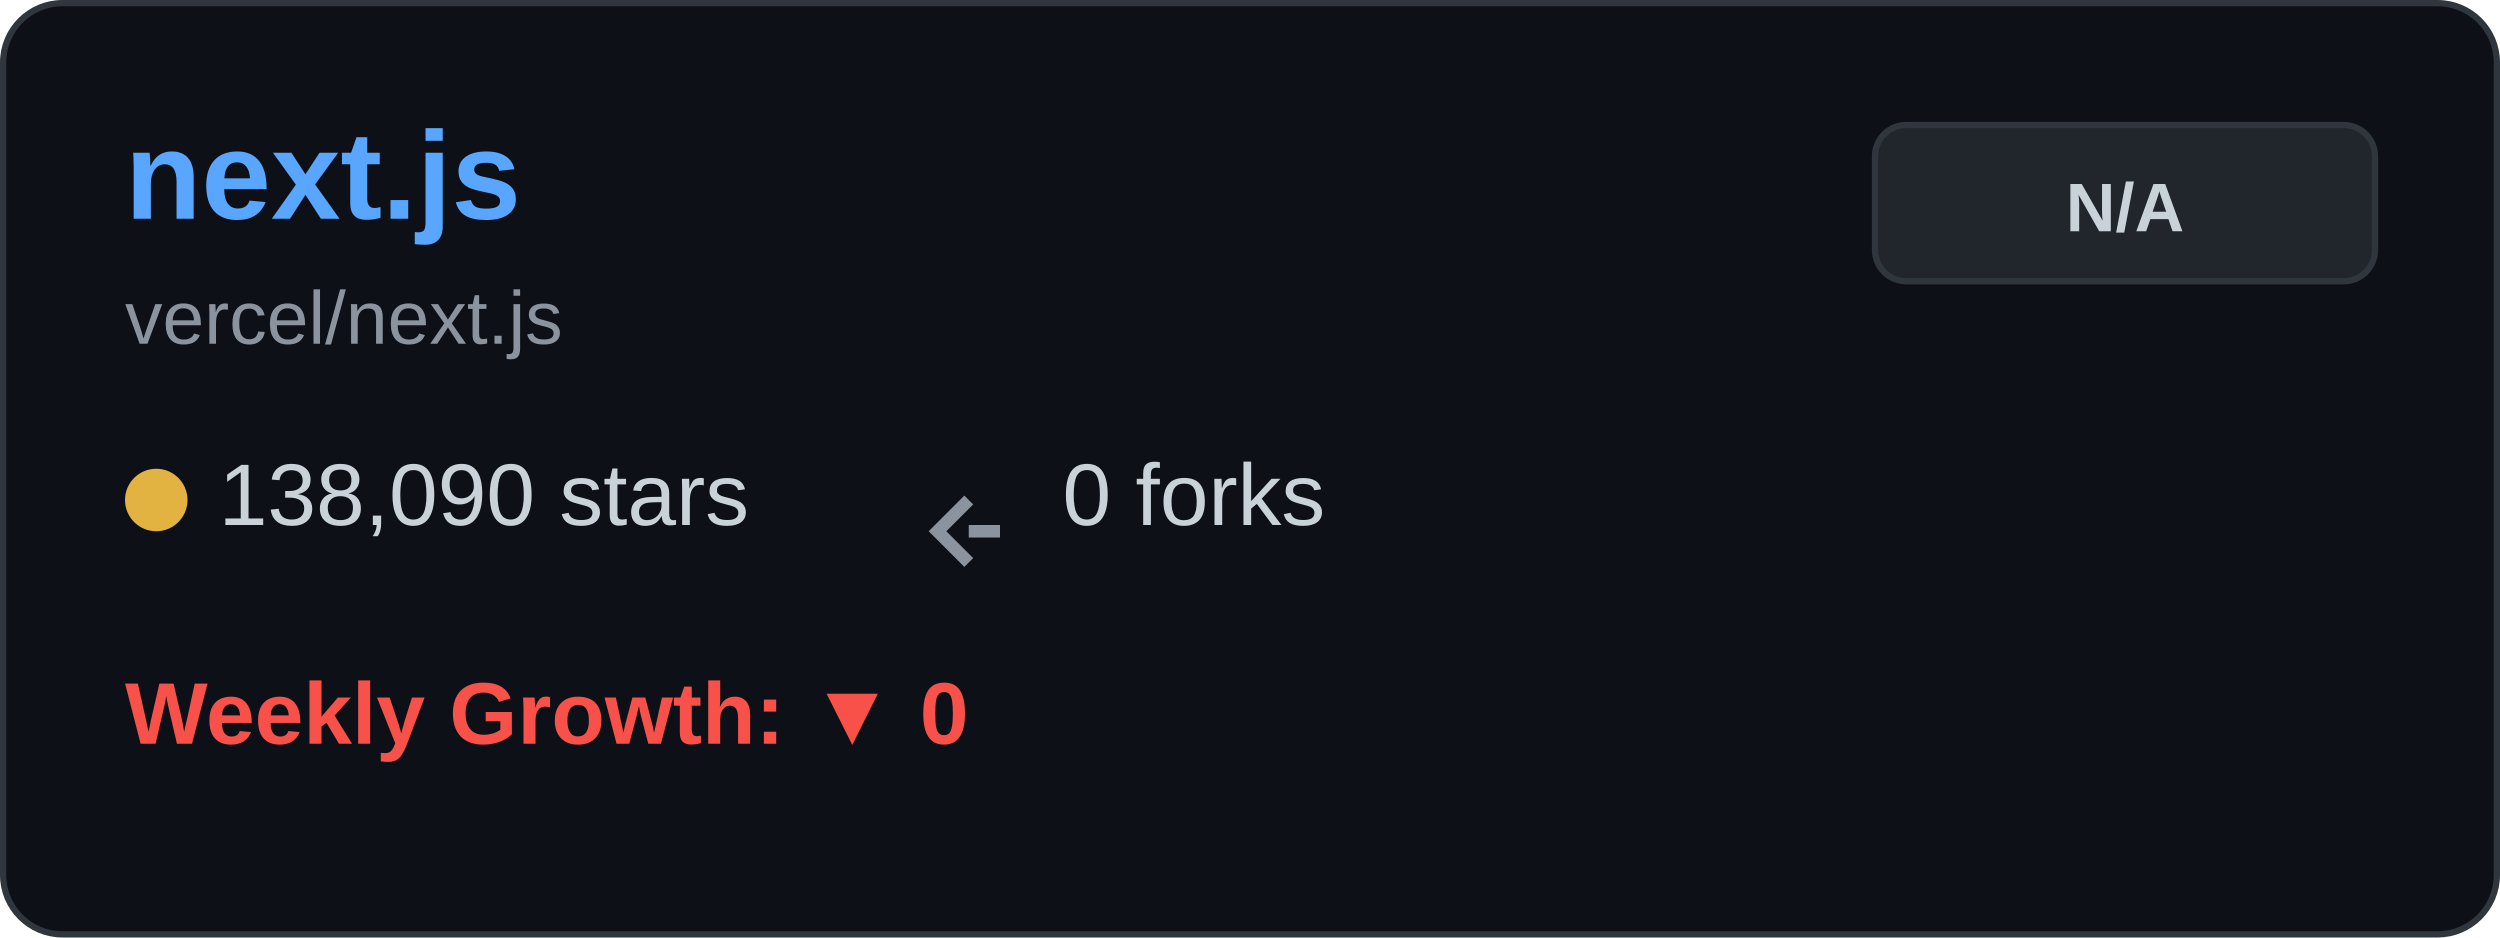
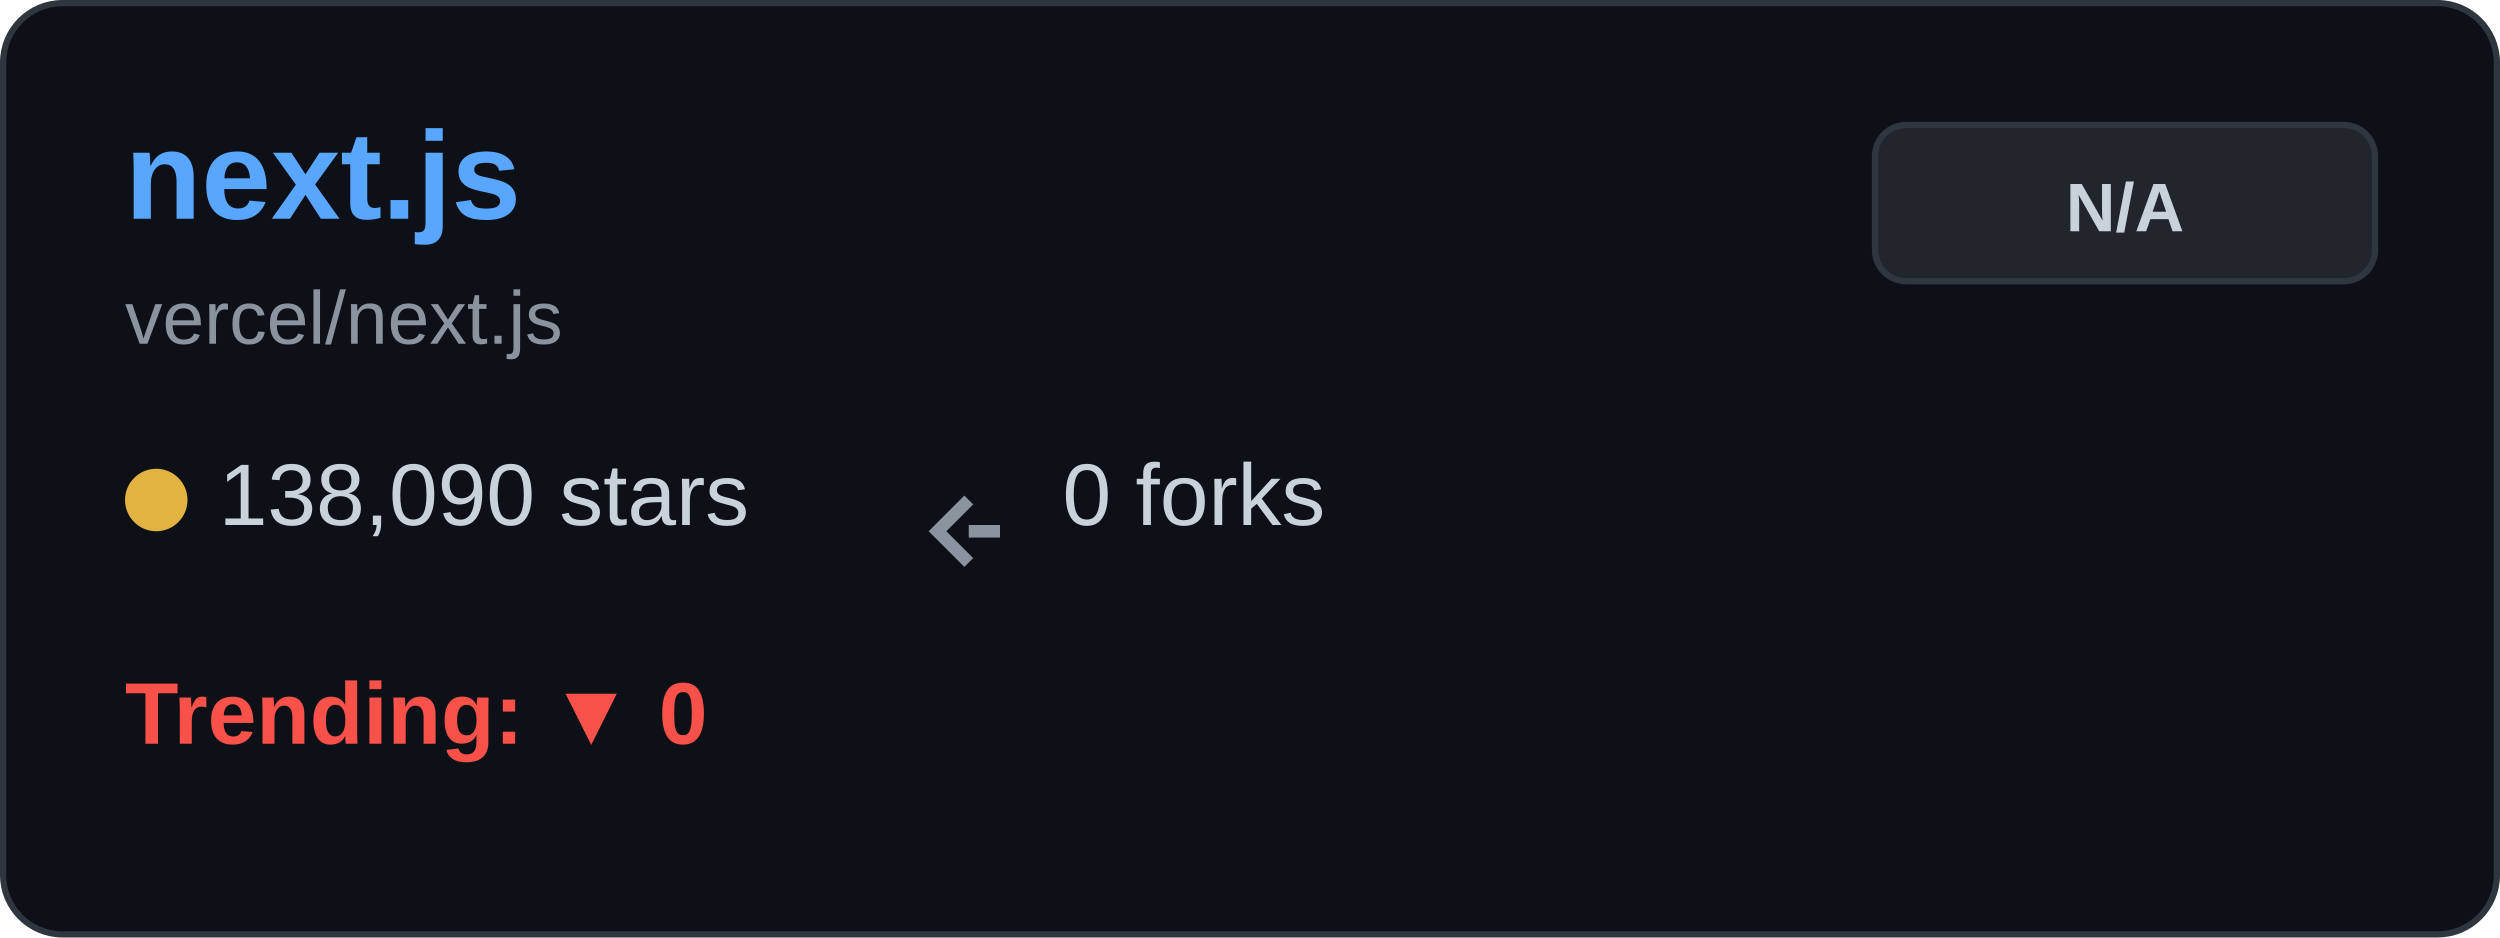
<svg xmlns="http://www.w3.org/2000/svg" width="400" height="150" viewBox="0 0 400 150" fill="none">
  <rect x="0.5" y="0.5" width="399" height="149" rx="9.5" fill="#0d1117" stroke="#30363d" />
  <text x="20" y="35" font-family="Arial, sans-serif" font-size="20" font-weight="bold" fill="#58a6ff">next.js</text>
  <text x="20" y="55" font-family="Arial, sans-serif" font-size="12" fill="#8b949e">vercel/next.js</text>
  <g transform="translate(20, 80)">
    <circle cx="5" cy="0" r="5" fill="#e3b341" />
    <text x="15" y="4" font-family="Arial, sans-serif" font-size="14" fill="#c9d1d9">138,090 stars</text>
  </g>
  <g transform="translate(150, 80)">
    <path d="M5 0 L0 5 L5 10 M5 5 L10 5" stroke="#8b949e" stroke-width="2" fill="none" />
    <text x="20" y="4" font-family="Arial, sans-serif" font-size="14" fill="#c9d1d9">0 forks</text>
  </g>
  <g transform="translate(20, 115)">
-     <text x="0" y="4" font-family="Arial, sans-serif" font-size="14" font-weight="bold" fill="#f85149">Weekly Growth: ▼ 0</text>
+     <text x="0" y="4" font-family="Arial, sans-serif" font-size="14" font-weight="bold" fill="#f85149">Trending: ▼ 0</text>
  </g>
  <rect x="300" y="20" width="80" height="25" rx="5" fill="#21262d" stroke="#30363d" />
  <text x="340" y="37" font-family="Arial, sans-serif" font-size="11" font-weight="bold" fill="#c9d1d9" text-anchor="middle">N/A</text>
</svg>
